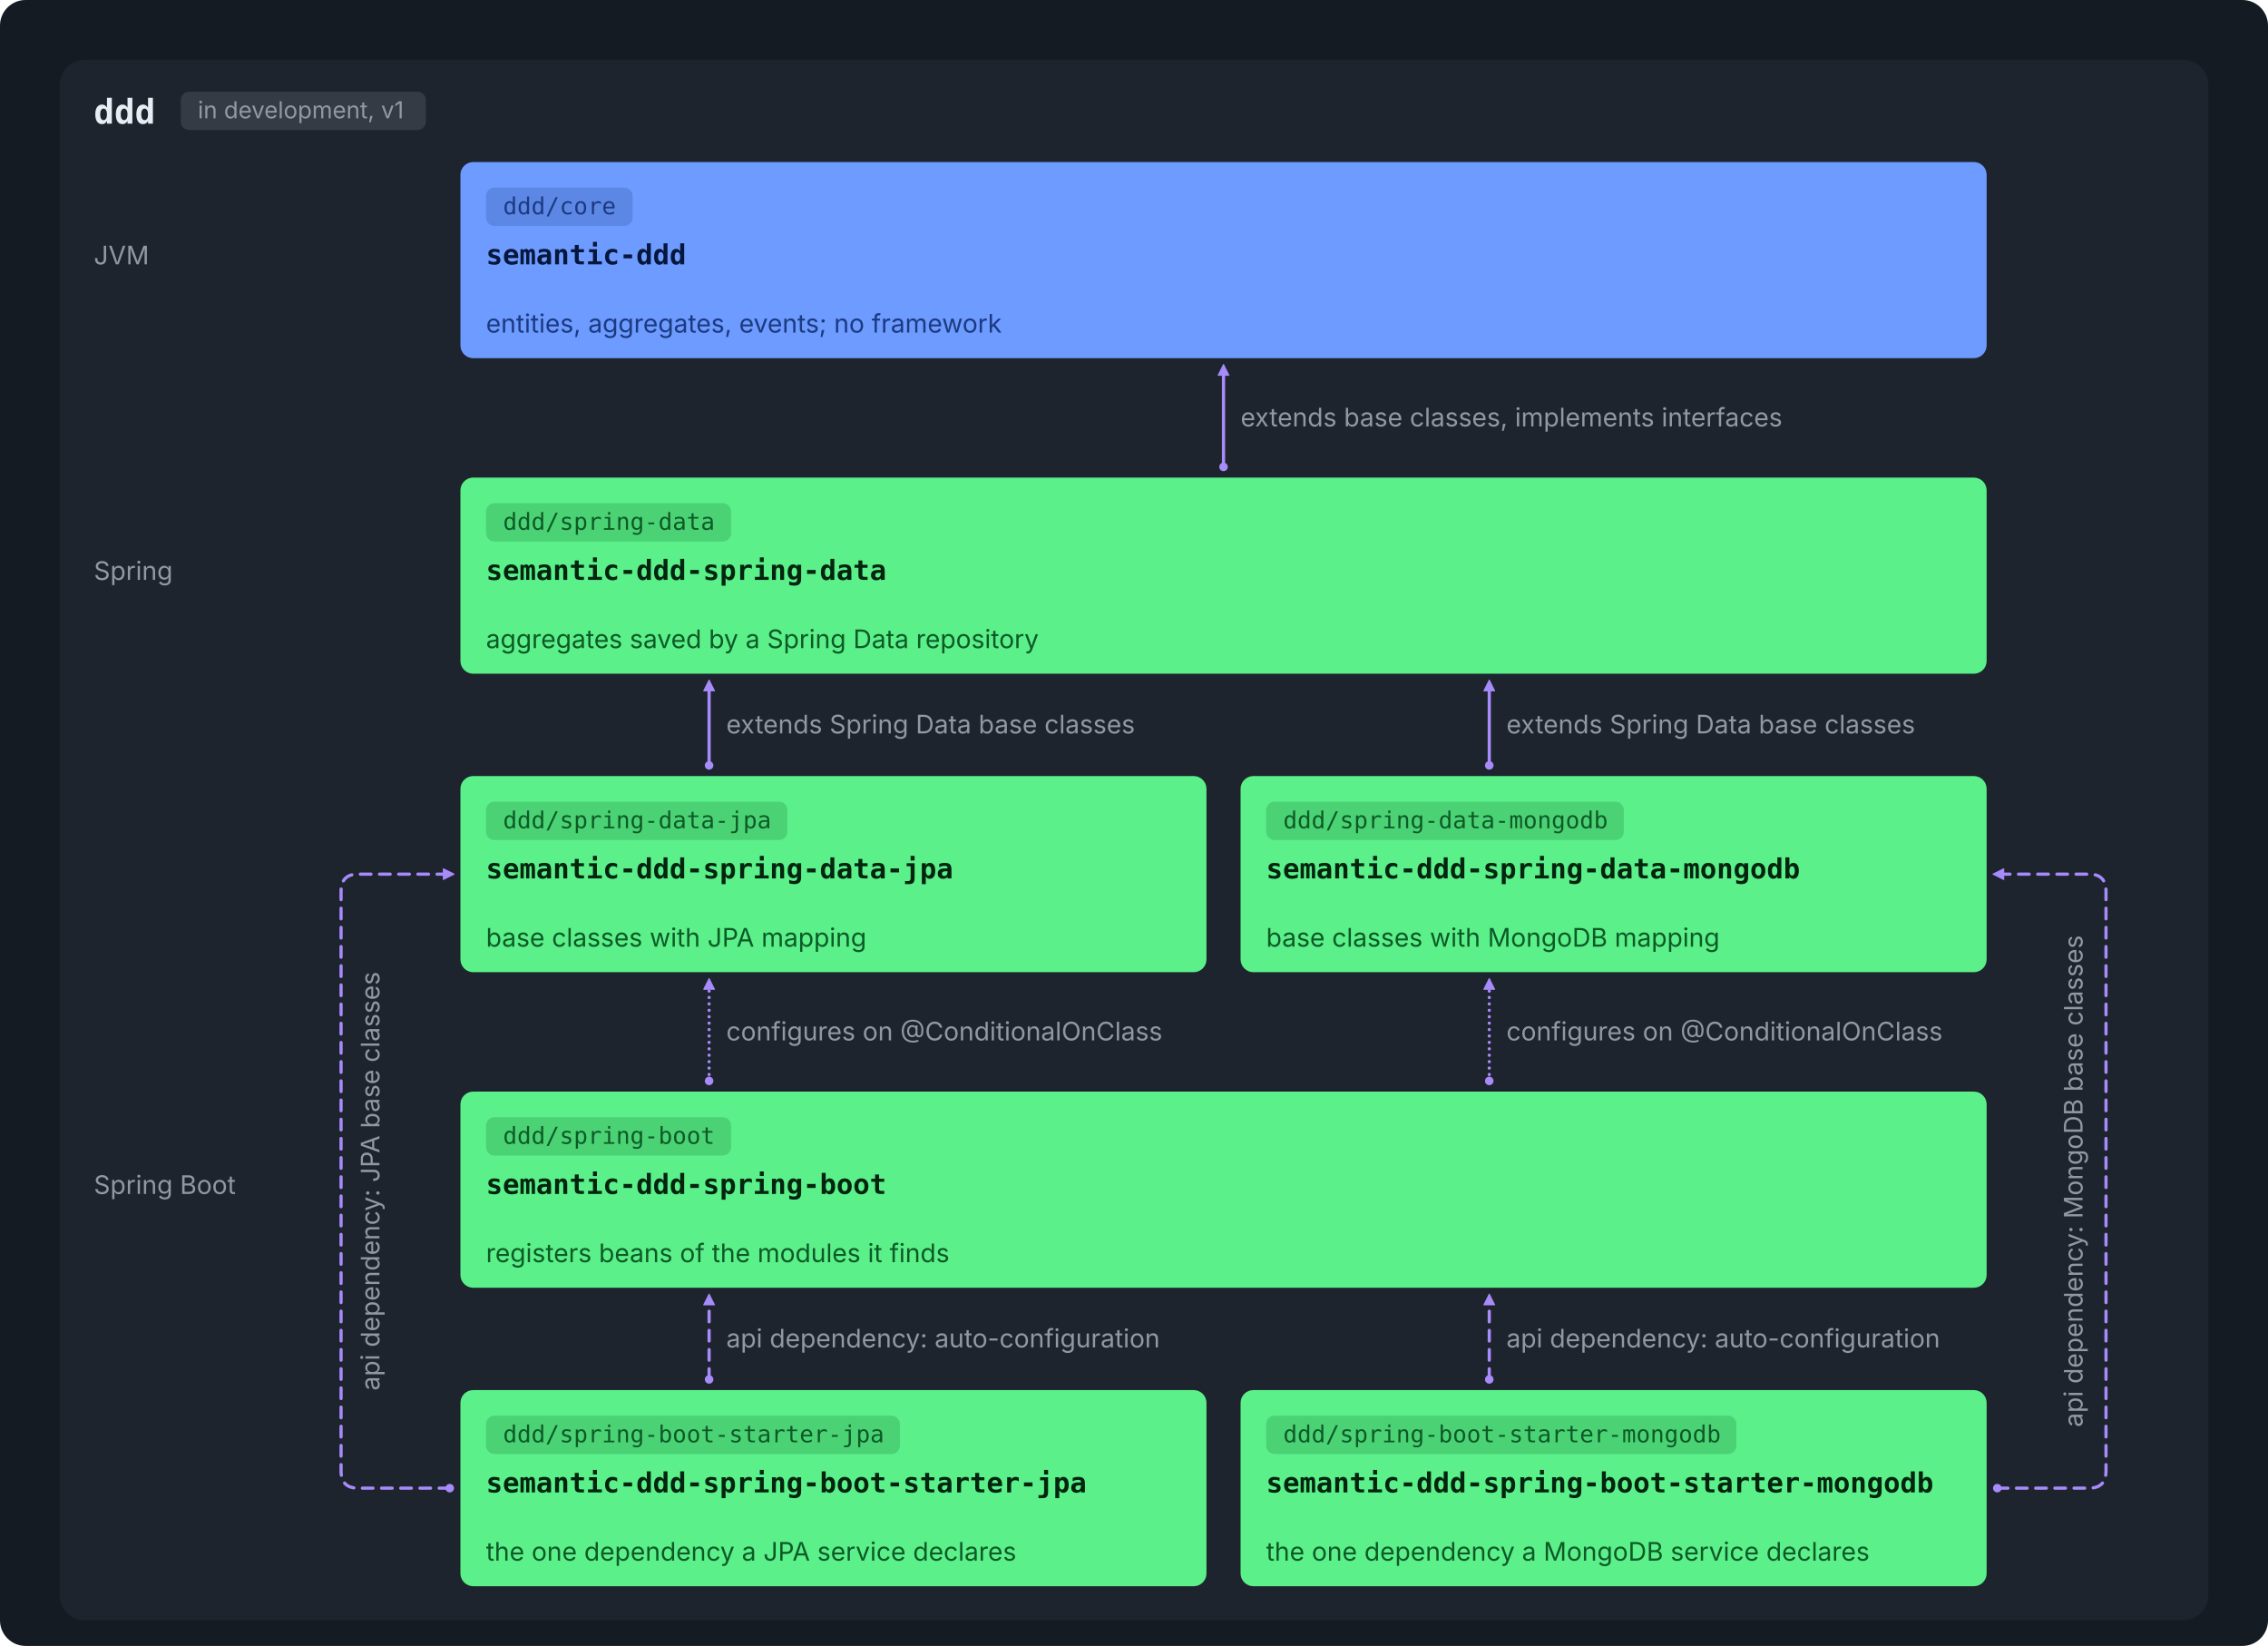
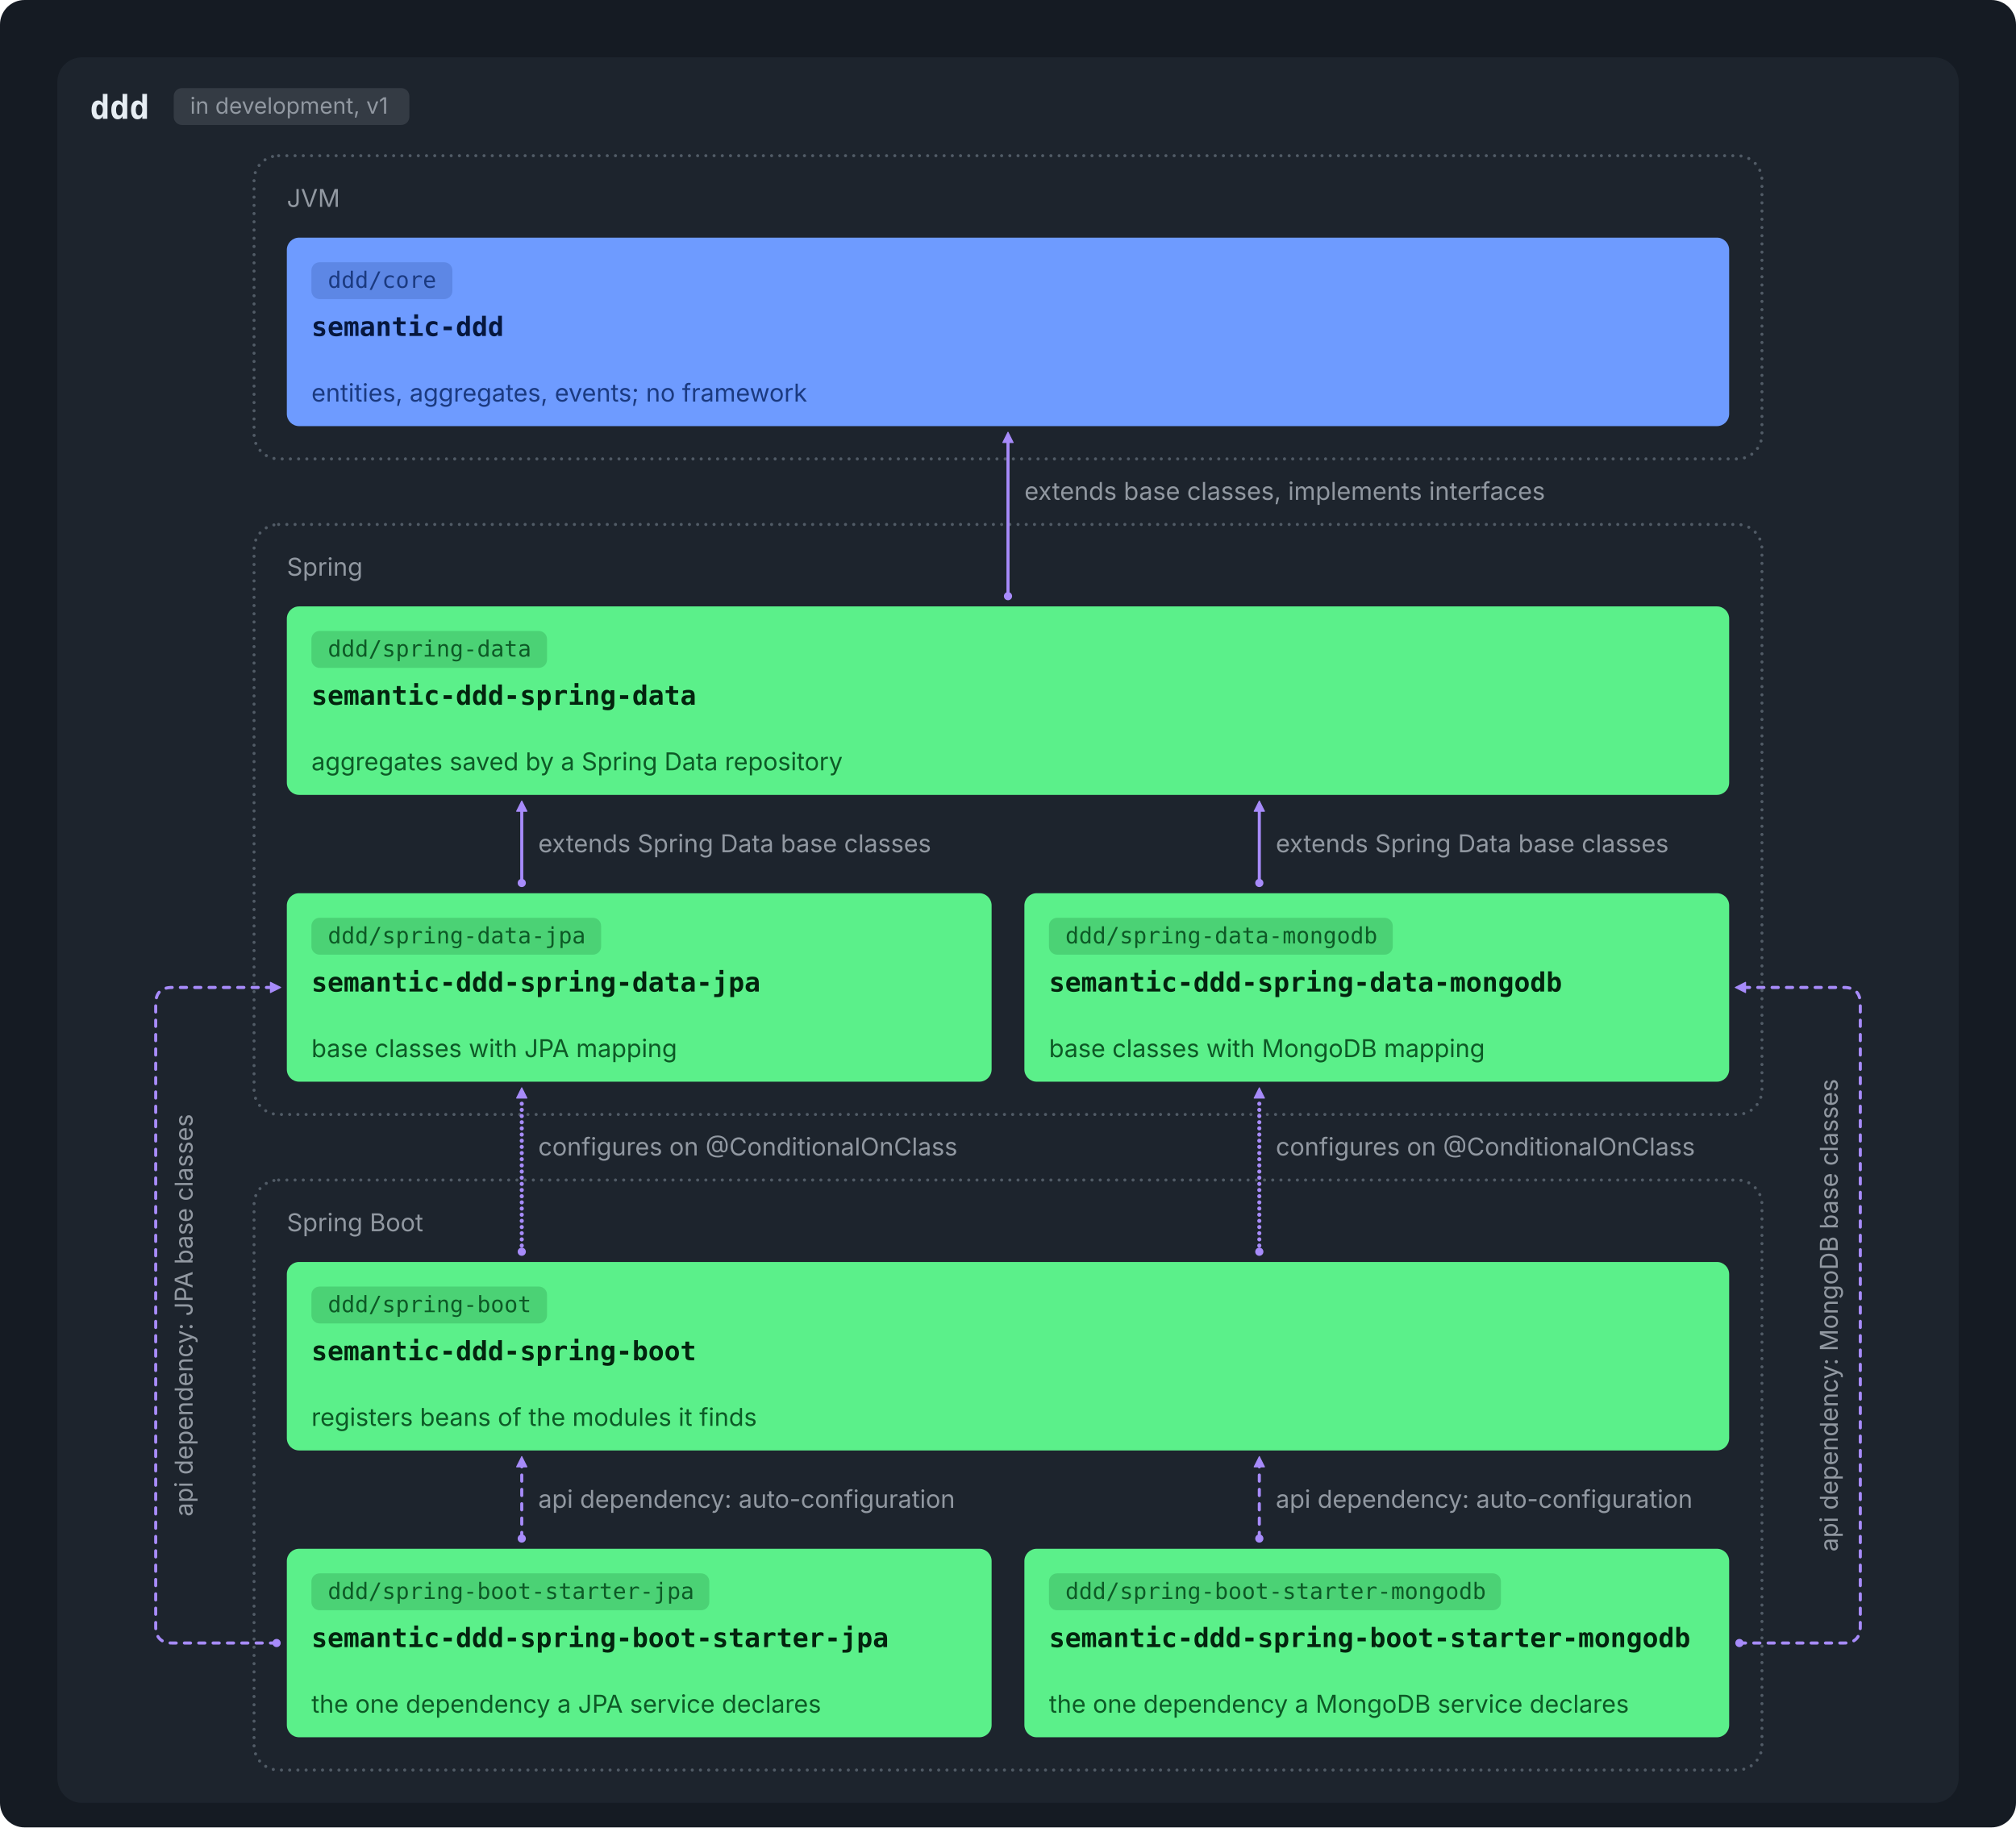
- <svg xmlns="http://www.w3.org/2000/svg" viewBox="0 0 1064 772" width="1064" height="772" role="img">
-   <rect width="1064" height="772" rx="12" fill="#151B23" />
+ <svg xmlns="http://www.w3.org/2000/svg" viewBox="0 0 984 892" width="984" height="892" role="img">
+   <rect width="984" height="892" rx="12" fill="#151B23" />
  <g transform="translate(12,12)">
-     <rect x="16.0" y="16.0" width="1008.0" height="732.0" rx="12" fill="#1D242D" />
+     <rect x="16.0" y="16.0" width="928.0" height="852.0" rx="12" fill="#1D242D" />
    <text x="32.0" y="46.0" font-family="ui-monospace, SFMono-Regular, 'SF Mono', Menlo, Consolas, monospace" font-size="16" font-weight="600" fill="#E6EDF3" text-anchor="start">ddd</text>
    <rect x="72.8" y="31.0" width="115.0" height="18" rx="4" fill="#9198A1" fill-opacity="0.2" />
    <text x="80.8" y="43.5" font-family="-apple-system, BlinkMacSystemFont, 'Segoe UI', Inter, Helvetica, Arial, sans-serif" font-size="11" font-weight="400" fill="#9198A1" text-anchor="start">in development, v1</text>
-     <text x="32.0" y="112.0" font-family="-apple-system, BlinkMacSystemFont, 'Segoe UI', Inter, Helvetica, Arial, sans-serif" font-size="12" font-weight="400" fill="#9198A1" text-anchor="start">JVM</text>
-     <text x="32.0" y="260.0" font-family="-apple-system, BlinkMacSystemFont, 'Segoe UI', Inter, Helvetica, Arial, sans-serif" font-size="12" font-weight="400" fill="#9198A1" text-anchor="start">Spring</text>
-     <text x="32.0" y="548.0" font-family="-apple-system, BlinkMacSystemFont, 'Segoe UI', Inter, Helvetica, Arial, sans-serif" font-size="12" font-weight="400" fill="#9198A1" text-anchor="start">Spring Boot</text>
-     <rect x="204.0" y="64.0" width="716.0" height="92.0" rx="6" fill="#6E9BFF" />
-     <rect x="216.0" y="76.0" width="68.8" height="18" rx="4" fill="#1B3A80" fill-opacity="0.2" />
-     <text x="224.0" y="88.5" font-family="ui-monospace, SFMono-Regular, 'SF Mono', Menlo, Consolas, monospace" font-size="11" font-weight="400" fill="#1B3A80" text-anchor="start">ddd/core</text>
-     <text x="216.0" y="112.0" font-family="ui-monospace, SFMono-Regular, 'SF Mono', Menlo, Consolas, monospace" font-size="13" font-weight="600" fill="#06173D" text-anchor="start">semantic-ddd</text>
-     <text x="216.0" y="144.0" font-family="-apple-system, BlinkMacSystemFont, 'Segoe UI', Inter, Helvetica, Arial, sans-serif" font-size="12" font-weight="400" fill="#1B3A80" text-anchor="start">entities, aggregates, events; no framework</text>
-     <rect x="204.0" y="212.0" width="716.0" height="92.0" rx="6" fill="#5BF08A" />
-     <rect x="216.0" y="224.0" width="115.0" height="18" rx="4" fill="#0D5A26" fill-opacity="0.2" />
-     <text x="224.0" y="236.5" font-family="ui-monospace, SFMono-Regular, 'SF Mono', Menlo, Consolas, monospace" font-size="11" font-weight="400" fill="#0D5A26" text-anchor="start">ddd/spring-data</text>
-     <text x="216.0" y="260.0" font-family="ui-monospace, SFMono-Regular, 'SF Mono', Menlo, Consolas, monospace" font-size="13" font-weight="600" fill="#03240E" text-anchor="start">semantic-ddd-spring-data</text>
-     <text x="216.0" y="292.0" font-family="-apple-system, BlinkMacSystemFont, 'Segoe UI', Inter, Helvetica, Arial, sans-serif" font-size="12" font-weight="400" fill="#0D5A26" text-anchor="start">aggregates saved by a Spring Data repository</text>
-     <rect x="204.0" y="352.0" width="350.0" height="92.0" rx="6" fill="#5BF08A" />
-     <rect x="216.0" y="364.0" width="141.4" height="18" rx="4" fill="#0D5A26" fill-opacity="0.2" />
-     <text x="224.0" y="376.5" font-family="ui-monospace, SFMono-Regular, 'SF Mono', Menlo, Consolas, monospace" font-size="11" font-weight="400" fill="#0D5A26" text-anchor="start">ddd/spring-data-jpa</text>
-     <text x="216.0" y="400.0" font-family="ui-monospace, SFMono-Regular, 'SF Mono', Menlo, Consolas, monospace" font-size="13" font-weight="600" fill="#03240E" text-anchor="start">semantic-ddd-spring-data-jpa</text>
-     <text x="216.0" y="432.0" font-family="-apple-system, BlinkMacSystemFont, 'Segoe UI', Inter, Helvetica, Arial, sans-serif" font-size="12" font-weight="400" fill="#0D5A26" text-anchor="start">base classes with JPA mapping</text>
-     <rect x="570.0" y="352.0" width="350.0" height="92.0" rx="6" fill="#5BF08A" />
-     <rect x="582.0" y="364.0" width="167.8" height="18" rx="4" fill="#0D5A26" fill-opacity="0.2" />
-     <text x="590.0" y="376.5" font-family="ui-monospace, SFMono-Regular, 'SF Mono', Menlo, Consolas, monospace" font-size="11" font-weight="400" fill="#0D5A26" text-anchor="start">ddd/spring-data-mongodb</text>
-     <text x="582.0" y="400.0" font-family="ui-monospace, SFMono-Regular, 'SF Mono', Menlo, Consolas, monospace" font-size="13" font-weight="600" fill="#03240E" text-anchor="start">semantic-ddd-spring-data-mongodb</text>
-     <text x="582.0" y="432.0" font-family="-apple-system, BlinkMacSystemFont, 'Segoe UI', Inter, Helvetica, Arial, sans-serif" font-size="12" font-weight="400" fill="#0D5A26" text-anchor="start">base classes with MongoDB mapping</text>
-     <rect x="204.0" y="500.0" width="716.0" height="92.0" rx="6" fill="#5BF08A" />
-     <rect x="216.0" y="512.0" width="115.0" height="18" rx="4" fill="#0D5A26" fill-opacity="0.2" />
-     <text x="224.0" y="524.5" font-family="ui-monospace, SFMono-Regular, 'SF Mono', Menlo, Consolas, monospace" font-size="11" font-weight="400" fill="#0D5A26" text-anchor="start">ddd/spring-boot</text>
-     <text x="216.0" y="548.0" font-family="ui-monospace, SFMono-Regular, 'SF Mono', Menlo, Consolas, monospace" font-size="13" font-weight="600" fill="#03240E" text-anchor="start">semantic-ddd-spring-boot</text>
-     <text x="216.0" y="580.0" font-family="-apple-system, BlinkMacSystemFont, 'Segoe UI', Inter, Helvetica, Arial, sans-serif" font-size="12" font-weight="400" fill="#0D5A26" text-anchor="start">registers beans of the modules it finds</text>
-     <rect x="204.0" y="640.0" width="350.0" height="92.0" rx="6" fill="#5BF08A" />
-     <rect x="216.0" y="652.0" width="194.2" height="18" rx="4" fill="#0D5A26" fill-opacity="0.2" />
-     <text x="224.0" y="664.5" font-family="ui-monospace, SFMono-Regular, 'SF Mono', Menlo, Consolas, monospace" font-size="11" font-weight="400" fill="#0D5A26" text-anchor="start">ddd/spring-boot-starter-jpa</text>
-     <text x="216.0" y="688.0" font-family="ui-monospace, SFMono-Regular, 'SF Mono', Menlo, Consolas, monospace" font-size="13" font-weight="600" fill="#03240E" text-anchor="start">semantic-ddd-spring-boot-starter-jpa</text>
-     <text x="216.0" y="720.0" font-family="-apple-system, BlinkMacSystemFont, 'Segoe UI', Inter, Helvetica, Arial, sans-serif" font-size="12" font-weight="400" fill="#0D5A26" text-anchor="start">the one dependency a JPA service declares</text>
-     <rect x="570.0" y="640.0" width="350.0" height="92.0" rx="6" fill="#5BF08A" />
-     <rect x="582.0" y="652.0" width="220.6" height="18" rx="4" fill="#0D5A26" fill-opacity="0.2" />
-     <text x="590.0" y="664.5" font-family="ui-monospace, SFMono-Regular, 'SF Mono', Menlo, Consolas, monospace" font-size="11" font-weight="400" fill="#0D5A26" text-anchor="start">ddd/spring-boot-starter-mongodb</text>
-     <text x="582.0" y="688.0" font-family="ui-monospace, SFMono-Regular, 'SF Mono', Menlo, Consolas, monospace" font-size="13" font-weight="600" fill="#03240E" text-anchor="start">semantic-ddd-spring-boot-starter-mongodb</text>
-     <text x="582.0" y="720.0" font-family="-apple-system, BlinkMacSystemFont, 'Segoe UI', Inter, Helvetica, Arial, sans-serif" font-size="12" font-weight="400" fill="#0D5A26" text-anchor="start">the one dependency a MongoDB service declares</text>
-     <circle cx="562.0" cy="207" r="2" fill="#A78BFA" />
-     <path d="M562.0,159 L564.5,164.0 L559.5,164.0 Z" fill="#A78BFA" stroke="#A78BFA" stroke-width="0.5" stroke-linejoin="round" />
-     <path d="M562.0,207 L562.0,164" stroke="#A78BFA" stroke-width="1.5" fill="none" stroke-linecap="round" stroke-linejoin="round" />
-     <circle cx="320.667" cy="347" r="2" fill="#A78BFA" />
-     <path d="M320.667,307 L323.167,312.0 L318.167,312.0 Z" fill="#A78BFA" stroke="#A78BFA" stroke-width="0.5" stroke-linejoin="round" />
-     <path d="M320.667,347 L320.667,312" stroke="#A78BFA" stroke-width="1.5" fill="none" stroke-linecap="round" stroke-linejoin="round" />
-     <circle cx="686.667" cy="347" r="2" fill="#A78BFA" />
-     <path d="M686.667,307 L689.167,312.0 L684.167,312.0 Z" fill="#A78BFA" stroke="#A78BFA" stroke-width="0.5" stroke-linejoin="round" />
-     <path d="M686.667,347 L686.667,312" stroke="#A78BFA" stroke-width="1.5" fill="none" stroke-linecap="round" stroke-linejoin="round" />
-     <circle cx="320.667" cy="495" r="2" fill="#A78BFA" />
-     <path d="M320.667,447 L323.167,452.0 L318.167,452.0 Z" fill="#A78BFA" stroke="#A78BFA" stroke-width="0.5" stroke-linejoin="round" />
-     <path d="M320.667,495 L320.667,452" stroke="#A78BFA" stroke-width="1.5" fill="none" stroke-linecap="round" stroke-linejoin="round" stroke-dasharray="0.01 3" />
-     <circle cx="686.667" cy="495" r="2" fill="#A78BFA" />
-     <path d="M686.667,447 L689.167,452.0 L684.167,452.0 Z" fill="#A78BFA" stroke="#A78BFA" stroke-width="0.5" stroke-linejoin="round" />
-     <path d="M686.667,495 L686.667,452" stroke="#A78BFA" stroke-width="1.5" fill="none" stroke-linecap="round" stroke-linejoin="round" stroke-dasharray="0.01 3" />
-     <circle cx="320.667" cy="635" r="2" fill="#A78BFA" />
-     <path d="M320.667,595 L323.167,600.0 L318.167,600.0 Z" fill="#A78BFA" stroke="#A78BFA" stroke-width="0.5" stroke-linejoin="round" />
-     <path d="M320.667,635 L320.667,600" stroke="#A78BFA" stroke-width="1.5" fill="none" stroke-linecap="round" stroke-linejoin="round" stroke-dasharray="5 4" />
-     <circle cx="686.667" cy="635" r="2" fill="#A78BFA" />
-     <path d="M686.667,595 L689.167,600.0 L684.167,600.0 Z" fill="#A78BFA" stroke="#A78BFA" stroke-width="0.5" stroke-linejoin="round" />
-     <path d="M686.667,635 L686.667,600" stroke="#A78BFA" stroke-width="1.5" fill="none" stroke-linecap="round" stroke-linejoin="round" stroke-dasharray="5 4" />
-     <circle cx="199" cy="686.0" r="2" fill="#A78BFA" />
-     <path d="M201,398.0 L196.0,400.5 L196.0,395.5 Z" fill="#A78BFA" stroke="#A78BFA" stroke-width="0.5" stroke-linejoin="round" />
-     <path d="M199,686.0 L156,686.0 Q148,686.0 148,678.0 L148,406.0 Q148,398.0 156,398.0 L196,398.0" stroke="#A78BFA" stroke-width="1.5" fill="none" stroke-linecap="round" stroke-linejoin="round" stroke-dasharray="5 4" />
-     <circle cx="925" cy="686.0" r="2" fill="#A78BFA" />
-     <path d="M923,398.0 L928.0,395.5 L928.0,400.5 Z" fill="#A78BFA" stroke="#A78BFA" stroke-width="0.5" stroke-linejoin="round" />
-     <path d="M925,686.0 L968,686.0 Q976,686.0 976,678.0 L976,406.0 Q976,398.0 968,398.0 L928,398.0" stroke="#A78BFA" stroke-width="1.5" fill="none" stroke-linecap="round" stroke-linejoin="round" stroke-dasharray="5 4" />
-     <text x="570.0" y="188.0" font-family="-apple-system, BlinkMacSystemFont, 'Segoe UI', Inter, Helvetica, Arial, sans-serif" font-size="12" font-weight="400" fill="#9198A1" text-anchor="start">extends base classes, implements interfaces</text>
-     <text x="328.7" y="332.0" font-family="-apple-system, BlinkMacSystemFont, 'Segoe UI', Inter, Helvetica, Arial, sans-serif" font-size="12" font-weight="400" fill="#9198A1" text-anchor="start">extends Spring Data base classes</text>
-     <text x="694.7" y="332.0" font-family="-apple-system, BlinkMacSystemFont, 'Segoe UI', Inter, Helvetica, Arial, sans-serif" font-size="12" font-weight="400" fill="#9198A1" text-anchor="start">extends Spring Data base classes</text>
-     <text x="328.7" y="476.0" font-family="-apple-system, BlinkMacSystemFont, 'Segoe UI', Inter, Helvetica, Arial, sans-serif" font-size="12" font-weight="400" fill="#9198A1" text-anchor="start">configures on @ConditionalOnClass</text>
-     <text x="694.7" y="476.0" font-family="-apple-system, BlinkMacSystemFont, 'Segoe UI', Inter, Helvetica, Arial, sans-serif" font-size="12" font-weight="400" fill="#9198A1" text-anchor="start">configures on @ConditionalOnClass</text>
-     <text x="328.7" y="620.0" font-family="-apple-system, BlinkMacSystemFont, 'Segoe UI', Inter, Helvetica, Arial, sans-serif" font-size="12" font-weight="400" fill="#9198A1" text-anchor="start">api dependency: auto-configuration</text>
-     <text x="694.7" y="620.0" font-family="-apple-system, BlinkMacSystemFont, 'Segoe UI', Inter, Helvetica, Arial, sans-serif" font-size="12" font-weight="400" fill="#9198A1" text-anchor="start">api dependency: auto-configuration</text>
-     <g transform="rotate(-90 166 542.0)">
-       <text x="166.0" y="542.0" font-family="-apple-system, BlinkMacSystemFont, 'Segoe UI', Inter, Helvetica, Arial, sans-serif" font-size="12" font-weight="400" fill="#9198A1" text-anchor="middle">api dependency: JPA base classes</text>
+     <rect x="112" y="64" width="736" height="148" rx="12" fill="none" stroke="#515B66" stroke-width="1.5" stroke-linecap="round" stroke-dasharray="0.01 4" />
+     <text x="128.0" y="89.0" font-family="-apple-system, BlinkMacSystemFont, 'Segoe UI', Inter, Helvetica, Arial, sans-serif" font-size="12" font-weight="400" fill="#9198A1" text-anchor="start">JVM</text>
+     <rect x="112" y="244" width="736" height="288" rx="12" fill="none" stroke="#515B66" stroke-width="1.5" stroke-linecap="round" stroke-dasharray="0.01 4" />
+     <text x="128.0" y="269.0" font-family="-apple-system, BlinkMacSystemFont, 'Segoe UI', Inter, Helvetica, Arial, sans-serif" font-size="12" font-weight="400" fill="#9198A1" text-anchor="start">Spring</text>
+     <rect x="112" y="564" width="736" height="288" rx="12" fill="none" stroke="#515B66" stroke-width="1.5" stroke-linecap="round" stroke-dasharray="0.01 4" />
+     <text x="128.0" y="589.0" font-family="-apple-system, BlinkMacSystemFont, 'Segoe UI', Inter, Helvetica, Arial, sans-serif" font-size="12" font-weight="400" fill="#9198A1" text-anchor="start">Spring Boot</text>
+     <rect x="128.0" y="104.0" width="704.0" height="92.0" rx="6" fill="#6E9BFF" />
+     <rect x="140.0" y="116.0" width="68.8" height="18" rx="4" fill="#1B3A80" fill-opacity="0.2" />
+     <text x="148.0" y="128.5" font-family="ui-monospace, SFMono-Regular, 'SF Mono', Menlo, Consolas, monospace" font-size="11" font-weight="400" fill="#1B3A80" text-anchor="start">ddd/core</text>
+     <text x="140.0" y="152.0" font-family="ui-monospace, SFMono-Regular, 'SF Mono', Menlo, Consolas, monospace" font-size="13" font-weight="600" fill="#06173D" text-anchor="start">semantic-ddd</text>
+     <text x="140.0" y="184.0" font-family="-apple-system, BlinkMacSystemFont, 'Segoe UI', Inter, Helvetica, Arial, sans-serif" font-size="12" font-weight="400" fill="#1B3A80" text-anchor="start">entities, aggregates, events; no framework</text>
+     <rect x="128.0" y="284.0" width="704.0" height="92.0" rx="6" fill="#5BF08A" />
+     <rect x="140.0" y="296.0" width="115.0" height="18" rx="4" fill="#0D5A26" fill-opacity="0.2" />
+     <text x="148.0" y="308.5" font-family="ui-monospace, SFMono-Regular, 'SF Mono', Menlo, Consolas, monospace" font-size="11" font-weight="400" fill="#0D5A26" text-anchor="start">ddd/spring-data</text>
+     <text x="140.0" y="332.0" font-family="ui-monospace, SFMono-Regular, 'SF Mono', Menlo, Consolas, monospace" font-size="13" font-weight="600" fill="#03240E" text-anchor="start">semantic-ddd-spring-data</text>
+     <text x="140.0" y="364.0" font-family="-apple-system, BlinkMacSystemFont, 'Segoe UI', Inter, Helvetica, Arial, sans-serif" font-size="12" font-weight="400" fill="#0D5A26" text-anchor="start">aggregates saved by a Spring Data repository</text>
+     <rect x="128.0" y="424.0" width="344.0" height="92.0" rx="6" fill="#5BF08A" />
+     <rect x="140.0" y="436.0" width="141.4" height="18" rx="4" fill="#0D5A26" fill-opacity="0.2" />
+     <text x="148.0" y="448.5" font-family="ui-monospace, SFMono-Regular, 'SF Mono', Menlo, Consolas, monospace" font-size="11" font-weight="400" fill="#0D5A26" text-anchor="start">ddd/spring-data-jpa</text>
+     <text x="140.0" y="472.0" font-family="ui-monospace, SFMono-Regular, 'SF Mono', Menlo, Consolas, monospace" font-size="13" font-weight="600" fill="#03240E" text-anchor="start">semantic-ddd-spring-data-jpa</text>
+     <text x="140.0" y="504.0" font-family="-apple-system, BlinkMacSystemFont, 'Segoe UI', Inter, Helvetica, Arial, sans-serif" font-size="12" font-weight="400" fill="#0D5A26" text-anchor="start">base classes with JPA mapping</text>
+     <rect x="488.0" y="424.0" width="344.0" height="92.0" rx="6" fill="#5BF08A" />
+     <rect x="500.0" y="436.0" width="167.8" height="18" rx="4" fill="#0D5A26" fill-opacity="0.2" />
+     <text x="508.0" y="448.5" font-family="ui-monospace, SFMono-Regular, 'SF Mono', Menlo, Consolas, monospace" font-size="11" font-weight="400" fill="#0D5A26" text-anchor="start">ddd/spring-data-mongodb</text>
+     <text x="500.0" y="472.0" font-family="ui-monospace, SFMono-Regular, 'SF Mono', Menlo, Consolas, monospace" font-size="13" font-weight="600" fill="#03240E" text-anchor="start">semantic-ddd-spring-data-mongodb</text>
+     <text x="500.0" y="504.0" font-family="-apple-system, BlinkMacSystemFont, 'Segoe UI', Inter, Helvetica, Arial, sans-serif" font-size="12" font-weight="400" fill="#0D5A26" text-anchor="start">base classes with MongoDB mapping</text>
+     <rect x="128.0" y="604.0" width="704.0" height="92.0" rx="6" fill="#5BF08A" />
+     <rect x="140.0" y="616.0" width="115.0" height="18" rx="4" fill="#0D5A26" fill-opacity="0.2" />
+     <text x="148.0" y="628.5" font-family="ui-monospace, SFMono-Regular, 'SF Mono', Menlo, Consolas, monospace" font-size="11" font-weight="400" fill="#0D5A26" text-anchor="start">ddd/spring-boot</text>
+     <text x="140.0" y="652.0" font-family="ui-monospace, SFMono-Regular, 'SF Mono', Menlo, Consolas, monospace" font-size="13" font-weight="600" fill="#03240E" text-anchor="start">semantic-ddd-spring-boot</text>
+     <text x="140.0" y="684.0" font-family="-apple-system, BlinkMacSystemFont, 'Segoe UI', Inter, Helvetica, Arial, sans-serif" font-size="12" font-weight="400" fill="#0D5A26" text-anchor="start">registers beans of the modules it finds</text>
+     <rect x="128.0" y="744.0" width="344.0" height="92.0" rx="6" fill="#5BF08A" />
+     <rect x="140.0" y="756.0" width="194.2" height="18" rx="4" fill="#0D5A26" fill-opacity="0.2" />
+     <text x="148.0" y="768.5" font-family="ui-monospace, SFMono-Regular, 'SF Mono', Menlo, Consolas, monospace" font-size="11" font-weight="400" fill="#0D5A26" text-anchor="start">ddd/spring-boot-starter-jpa</text>
+     <text x="140.0" y="792.0" font-family="ui-monospace, SFMono-Regular, 'SF Mono', Menlo, Consolas, monospace" font-size="13" font-weight="600" fill="#03240E" text-anchor="start">semantic-ddd-spring-boot-starter-jpa</text>
+     <text x="140.0" y="824.0" font-family="-apple-system, BlinkMacSystemFont, 'Segoe UI', Inter, Helvetica, Arial, sans-serif" font-size="12" font-weight="400" fill="#0D5A26" text-anchor="start">the one dependency a JPA service declares</text>
+     <rect x="488.0" y="744.0" width="344.0" height="92.0" rx="6" fill="#5BF08A" />
+     <rect x="500.0" y="756.0" width="220.6" height="18" rx="4" fill="#0D5A26" fill-opacity="0.2" />
+     <text x="508.0" y="768.5" font-family="ui-monospace, SFMono-Regular, 'SF Mono', Menlo, Consolas, monospace" font-size="11" font-weight="400" fill="#0D5A26" text-anchor="start">ddd/spring-boot-starter-mongodb</text>
+     <text x="500.0" y="792.0" font-family="ui-monospace, SFMono-Regular, 'SF Mono', Menlo, Consolas, monospace" font-size="13" font-weight="600" fill="#03240E" text-anchor="start">semantic-ddd-spring-boot-starter-mongodb</text>
+     <text x="500.0" y="824.0" font-family="-apple-system, BlinkMacSystemFont, 'Segoe UI', Inter, Helvetica, Arial, sans-serif" font-size="12" font-weight="400" fill="#0D5A26" text-anchor="start">the one dependency a MongoDB service declares</text>
+     <circle cx="480.0" cy="279" r="2" fill="#A78BFA" />
+     <path d="M480.0,199 L482.5,204.0 L477.5,204.0 Z" fill="#A78BFA" stroke="#A78BFA" stroke-width="0.5" stroke-linejoin="round" />
+     <path d="M480.0,279 L480.0,204" stroke="#A78BFA" stroke-width="1.5" fill="none" stroke-linecap="round" stroke-linejoin="round" />
+     <circle cx="242.667" cy="419" r="2" fill="#A78BFA" />
+     <path d="M242.667,379 L245.167,384.0 L240.167,384.0 Z" fill="#A78BFA" stroke="#A78BFA" stroke-width="0.5" stroke-linejoin="round" />
+     <path d="M242.667,419 L242.667,384" stroke="#A78BFA" stroke-width="1.5" fill="none" stroke-linecap="round" stroke-linejoin="round" />
+     <circle cx="602.667" cy="419" r="2" fill="#A78BFA" />
+     <path d="M602.667,379 L605.167,384.0 L600.167,384.0 Z" fill="#A78BFA" stroke="#A78BFA" stroke-width="0.5" stroke-linejoin="round" />
+     <path d="M602.667,419 L602.667,384" stroke="#A78BFA" stroke-width="1.5" fill="none" stroke-linecap="round" stroke-linejoin="round" />
+     <circle cx="242.667" cy="599" r="2" fill="#A78BFA" />
+     <path d="M242.667,519 L245.167,524.0 L240.167,524.0 Z" fill="#A78BFA" stroke="#A78BFA" stroke-width="0.5" stroke-linejoin="round" />
+     <path d="M242.667,599 L242.667,524" stroke="#A78BFA" stroke-width="2" fill="none" stroke-linecap="round" stroke-linejoin="round" stroke-dasharray="0.01 3" />
+     <circle cx="602.667" cy="599" r="2" fill="#A78BFA" />
+     <path d="M602.667,519 L605.167,524.0 L600.167,524.0 Z" fill="#A78BFA" stroke="#A78BFA" stroke-width="0.5" stroke-linejoin="round" />
+     <path d="M602.667,599 L602.667,524" stroke="#A78BFA" stroke-width="2" fill="none" stroke-linecap="round" stroke-linejoin="round" stroke-dasharray="0.01 3" />
+     <circle cx="242.667" cy="739" r="2" fill="#A78BFA" />
+     <path d="M242.667,699 L245.167,704.0 L240.167,704.0 Z" fill="#A78BFA" stroke="#A78BFA" stroke-width="0.5" stroke-linejoin="round" />
+     <path d="M242.667,739 L242.667,704" stroke="#A78BFA" stroke-width="1.5" fill="none" stroke-linecap="round" stroke-linejoin="round" stroke-dasharray="3 4" />
+     <circle cx="602.667" cy="739" r="2" fill="#A78BFA" />
+     <path d="M602.667,699 L605.167,704.0 L600.167,704.0 Z" fill="#A78BFA" stroke="#A78BFA" stroke-width="0.5" stroke-linejoin="round" />
+     <path d="M602.667,739 L602.667,704" stroke="#A78BFA" stroke-width="1.5" fill="none" stroke-linecap="round" stroke-linejoin="round" stroke-dasharray="3 4" />
+     <circle cx="123" cy="790.0" r="2" fill="#A78BFA" />
+     <path d="M125,470.0 L120.0,472.5 L120.0,467.5 Z" fill="#A78BFA" stroke="#A78BFA" stroke-width="0.5" stroke-linejoin="round" />
+     <path d="M123,790.0 L72,790.0 Q64,790.0 64,782.0 L64,478.0 Q64,470.0 72,470.0 L120,470.0" stroke="#A78BFA" stroke-width="1.5" fill="none" stroke-linecap="round" stroke-linejoin="round" stroke-dasharray="3 4" />
+     <circle cx="837" cy="790.0" r="2" fill="#A78BFA" />
+     <path d="M835,470.0 L840.0,467.5 L840.0,472.5 Z" fill="#A78BFA" stroke="#A78BFA" stroke-width="0.5" stroke-linejoin="round" />
+     <path d="M837,790.0 L888,790.0 Q896,790.0 896,782.0 L896,478.0 Q896,470.0 888,470.0 L840,470.0" stroke="#A78BFA" stroke-width="1.5" fill="none" stroke-linecap="round" stroke-linejoin="round" stroke-dasharray="3 4" />
+     <text x="488.0" y="232.0" font-family="-apple-system, BlinkMacSystemFont, 'Segoe UI', Inter, Helvetica, Arial, sans-serif" font-size="12" font-weight="400" fill="#9198A1" text-anchor="start">extends base classes, implements interfaces</text>
+     <text x="250.7" y="404.0" font-family="-apple-system, BlinkMacSystemFont, 'Segoe UI', Inter, Helvetica, Arial, sans-serif" font-size="12" font-weight="400" fill="#9198A1" text-anchor="start">extends Spring Data base classes</text>
+     <text x="610.7" y="404.0" font-family="-apple-system, BlinkMacSystemFont, 'Segoe UI', Inter, Helvetica, Arial, sans-serif" font-size="12" font-weight="400" fill="#9198A1" text-anchor="start">extends Spring Data base classes</text>
+     <text x="250.7" y="552.0" font-family="-apple-system, BlinkMacSystemFont, 'Segoe UI', Inter, Helvetica, Arial, sans-serif" font-size="12" font-weight="400" fill="#9198A1" text-anchor="start">configures on @ConditionalOnClass</text>
+     <text x="610.7" y="552.0" font-family="-apple-system, BlinkMacSystemFont, 'Segoe UI', Inter, Helvetica, Arial, sans-serif" font-size="12" font-weight="400" fill="#9198A1" text-anchor="start">configures on @ConditionalOnClass</text>
+     <text x="250.7" y="724.0" font-family="-apple-system, BlinkMacSystemFont, 'Segoe UI', Inter, Helvetica, Arial, sans-serif" font-size="12" font-weight="400" fill="#9198A1" text-anchor="start">api dependency: auto-configuration</text>
+     <text x="610.7" y="724.0" font-family="-apple-system, BlinkMacSystemFont, 'Segoe UI', Inter, Helvetica, Arial, sans-serif" font-size="12" font-weight="400" fill="#9198A1" text-anchor="start">api dependency: auto-configuration</text>
+     <g transform="rotate(-90 82 630.0)">
+       <text x="82.0" y="630.0" font-family="-apple-system, BlinkMacSystemFont, 'Segoe UI', Inter, Helvetica, Arial, sans-serif" font-size="12" font-weight="400" fill="#9198A1" text-anchor="middle">api dependency: JPA base classes</text>
    </g>
-     <g transform="rotate(-90 965 542.0)">
-       <text x="965.0" y="542.0" font-family="-apple-system, BlinkMacSystemFont, 'Segoe UI', Inter, Helvetica, Arial, sans-serif" font-size="12" font-weight="400" fill="#9198A1" text-anchor="middle">api dependency: MongoDB base classes</text>
+     <g transform="rotate(-90 885 630.0)">
+       <text x="885.0" y="630.0" font-family="-apple-system, BlinkMacSystemFont, 'Segoe UI', Inter, Helvetica, Arial, sans-serif" font-size="12" font-weight="400" fill="#9198A1" text-anchor="middle">api dependency: MongoDB base classes</text>
    </g>
  </g>
</svg>
